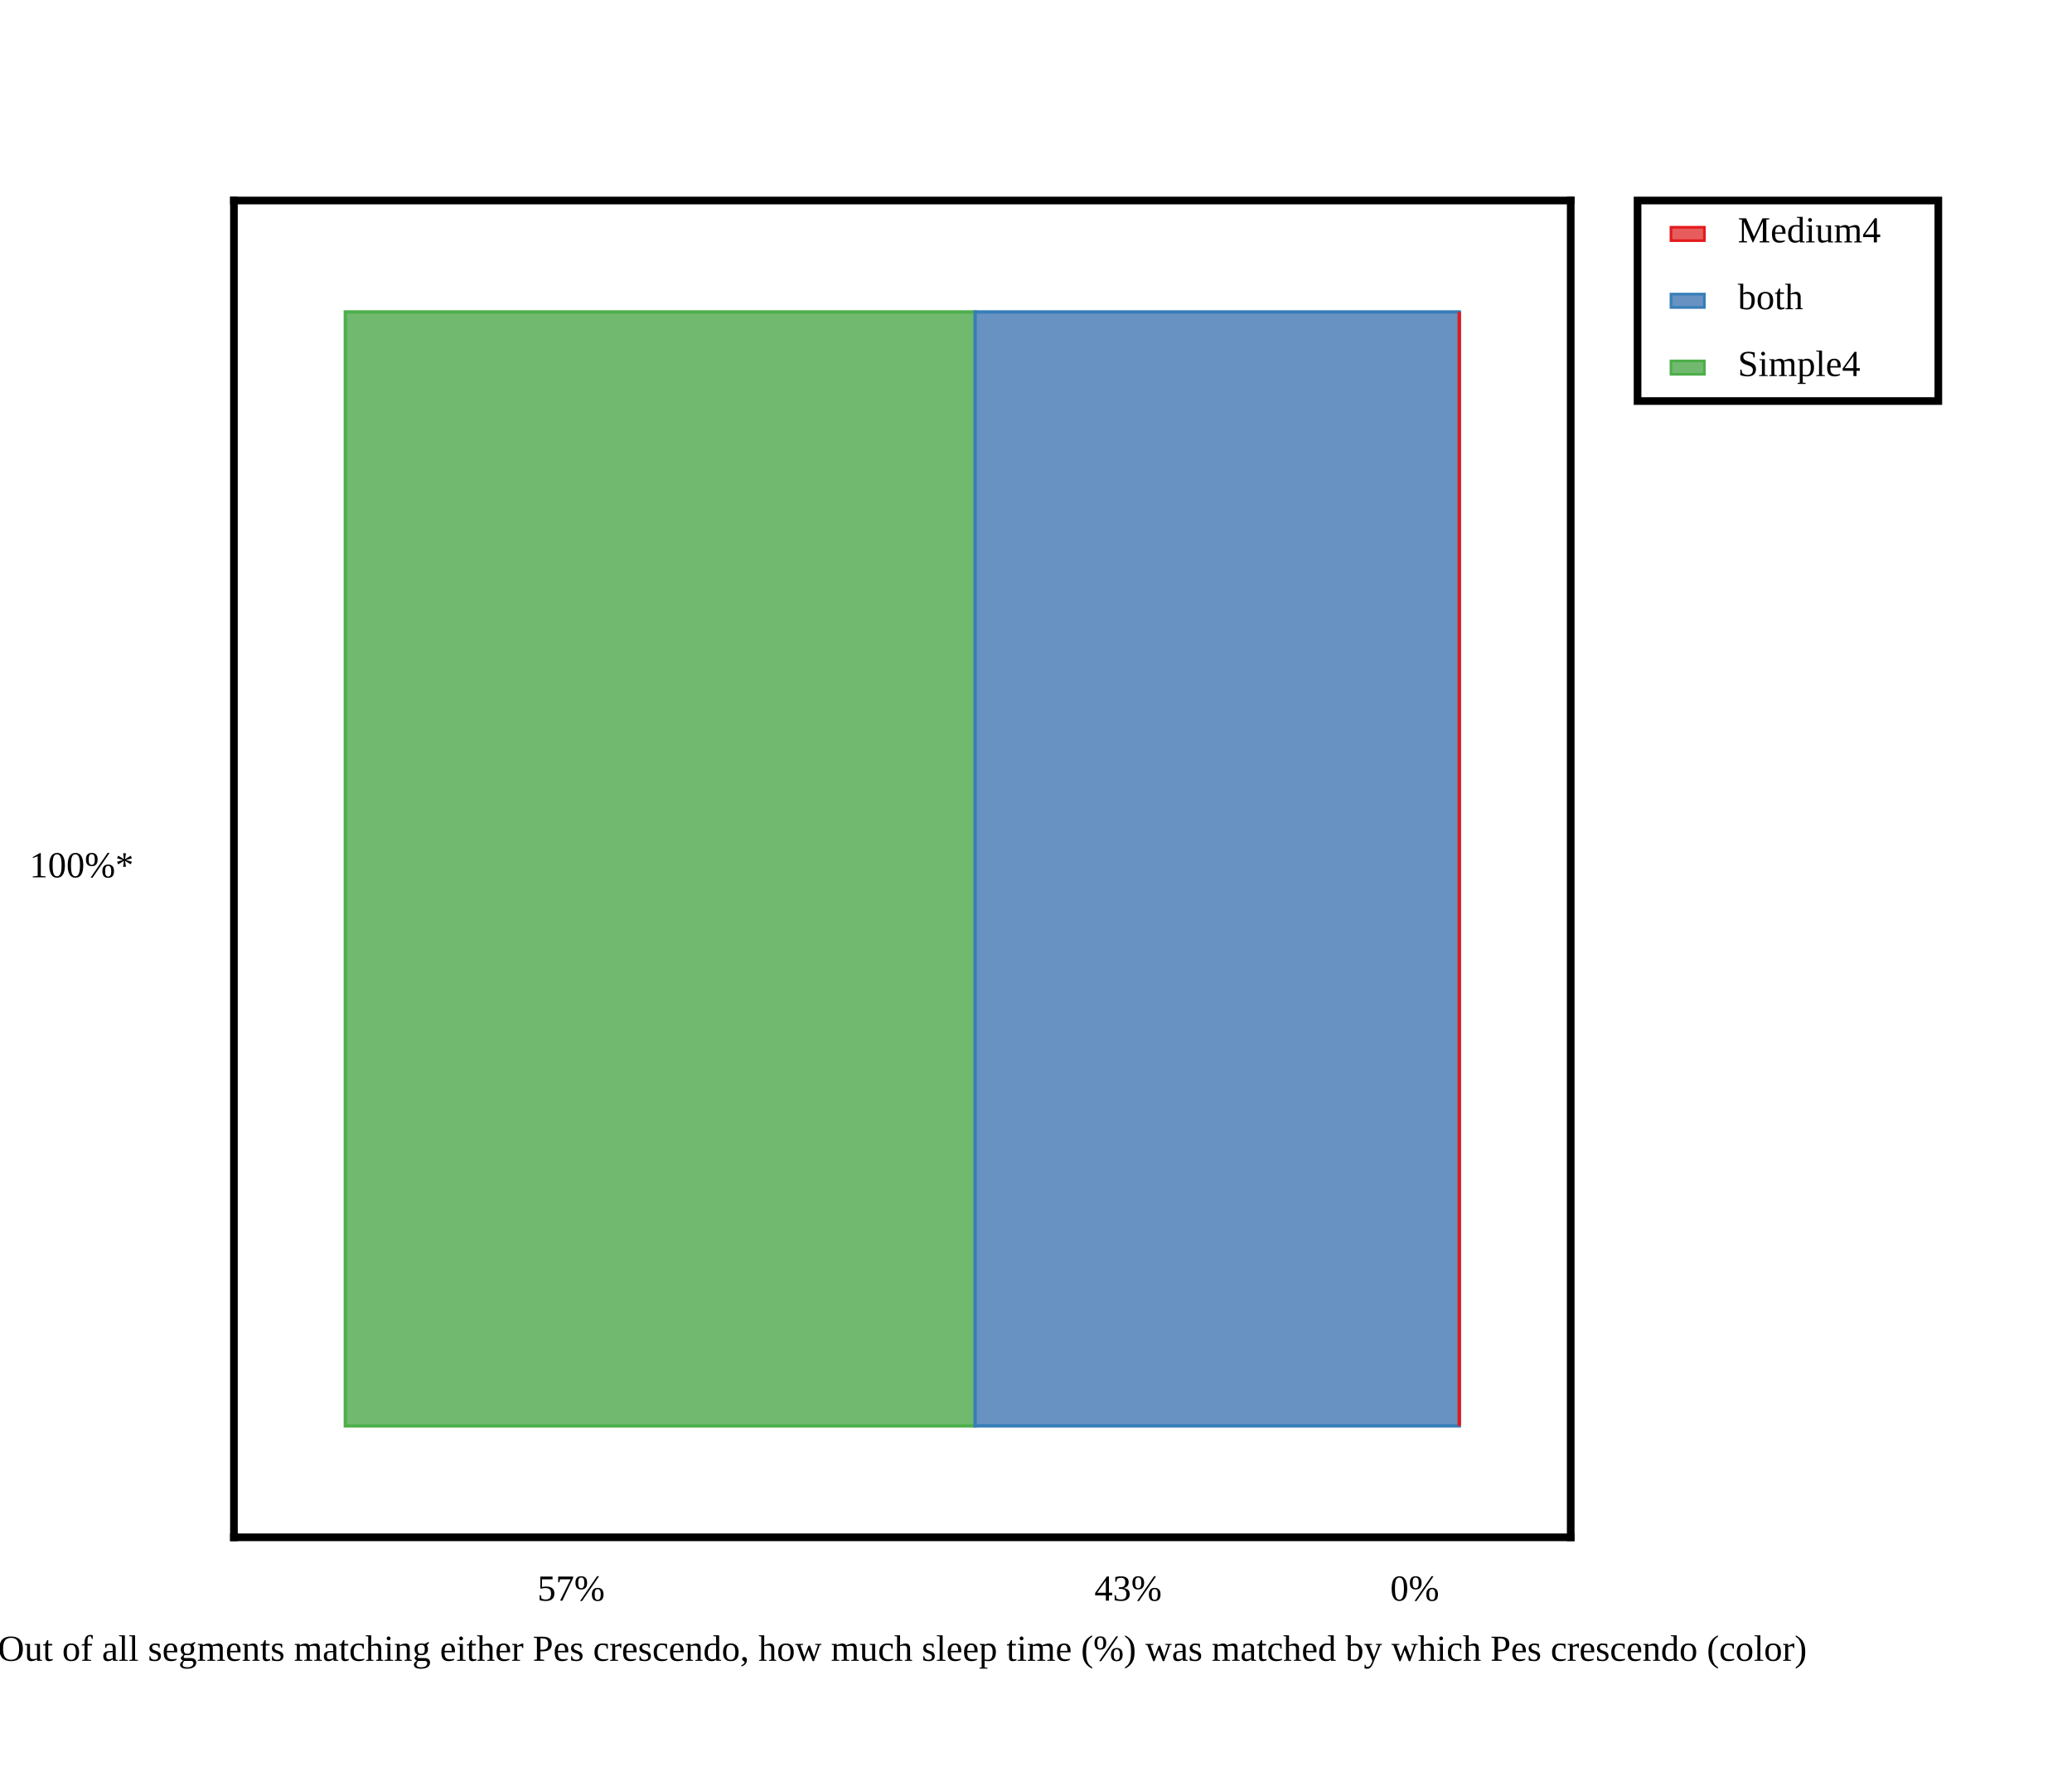
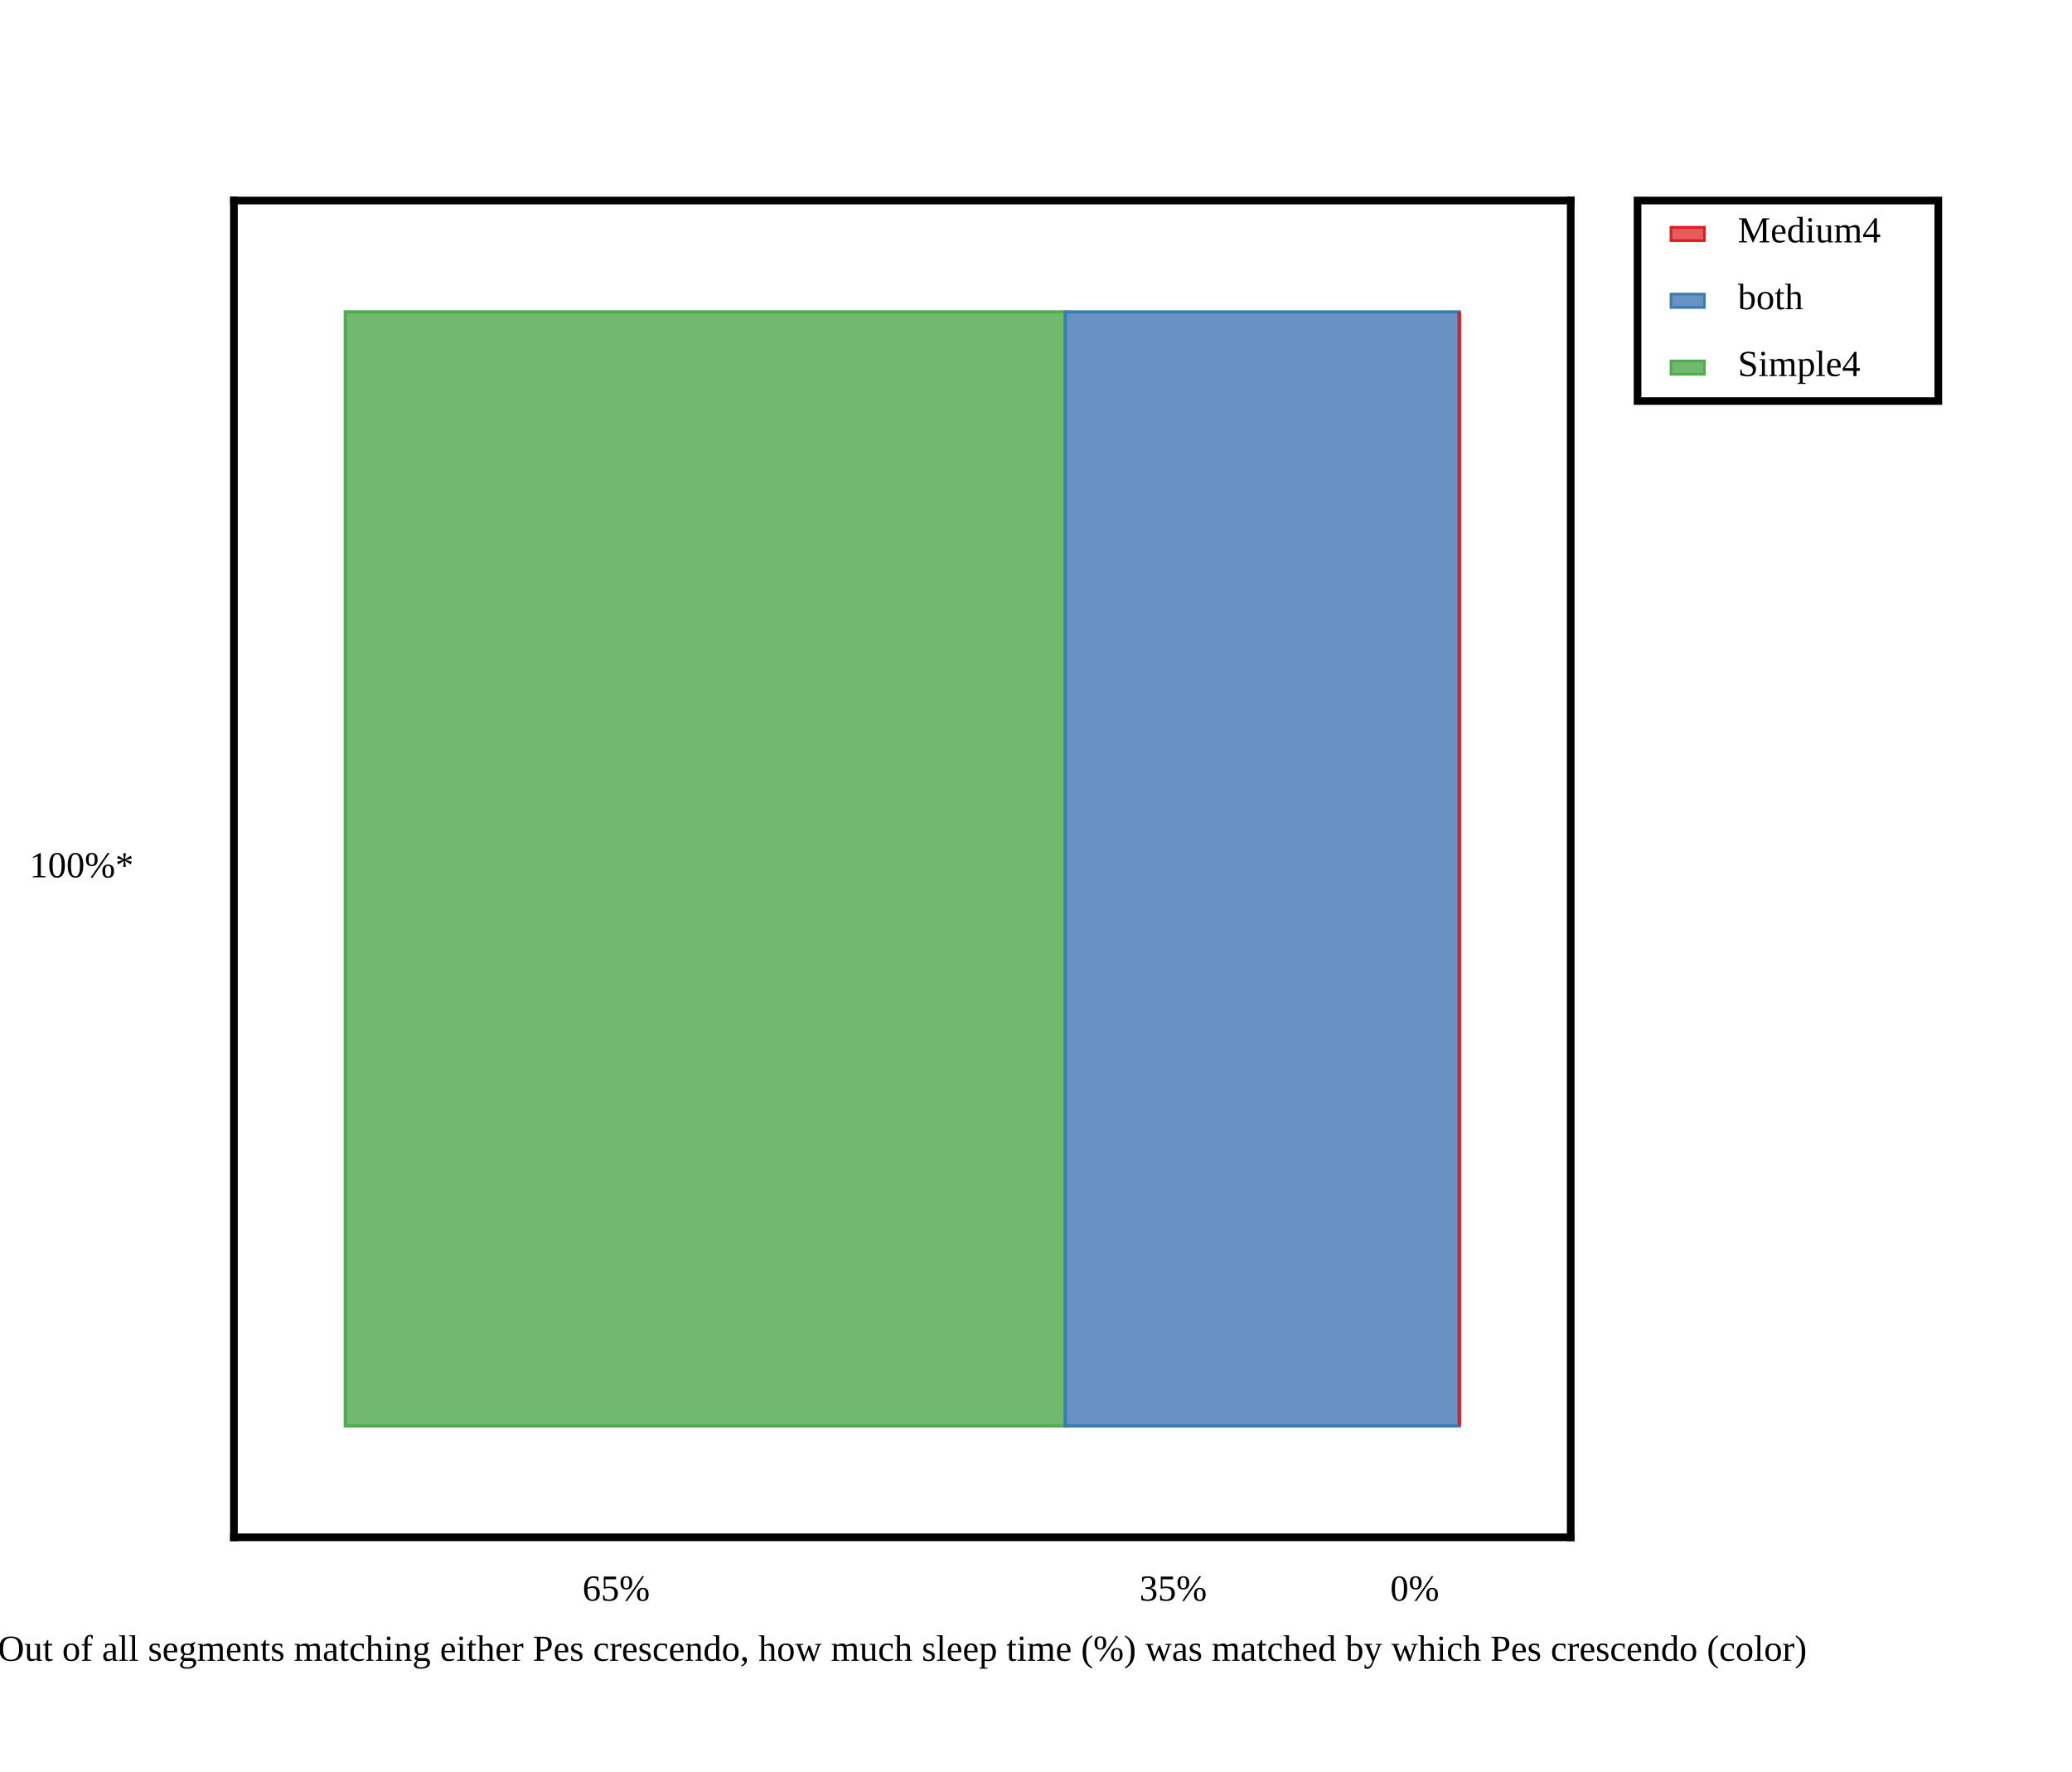
<svg xmlns="http://www.w3.org/2000/svg" height="530" stroke-opacity="1" viewBox="0.0 0.0 620 530.0" font-size="1" width="620" stroke="rgb(0,0,0)" version="1.1">
  <defs />
  <g stroke-linejoin="miter" stroke-opacity="1.0" fill-opacity="0.0" stroke="rgb(0,0,0)" stroke-width="2.293" fill="rgb(0,0,0)" stroke-linecap="square" stroke-miterlimit="10.0">
    <path d="M 70,460 v -400 M 470,460 v -400 " />
  </g>
  <g stroke-linejoin="miter" stroke-opacity="1.0" fill-opacity="1.0" font-size="11.0px" stroke="rgb(0,0,0)" stroke-width="2.293" fill="rgb(0,0,0)" stroke-linecap="butt" stroke-miterlimit="10.0">
    <text dominant-baseline="middle" transform="matrix(1,0,0,1,40,260)" stroke="none" text-anchor="end">100%*</text>
  </g>
  <g stroke-linejoin="miter" stroke-opacity="1.0" fill-opacity="0.0" stroke="rgb(0,0,0)" stroke-width="2.293" fill="rgb(0,0,0)" stroke-linecap="square" stroke-miterlimit="10.0">
    <path d="M 70,460 h 400 M 70,60 h 400 " />
  </g>
  <g stroke-linejoin="miter" stroke-opacity="1.0" fill-opacity="1.0" font-size="11.0px" stroke="rgb(0,0,0)" stroke-width="2.293" fill="rgb(0,0,0)" stroke-linecap="butt" stroke-miterlimit="10.0">
    <text dominant-baseline="text-before-edge" transform="matrix(1,0,0,1,270,490)" stroke="none" text-anchor="middle">Out of all segments matching either Pes crescendo, how much sleep time (%) was matched by which Pes crescendo (color)</text>
  </g>
  <g stroke-linejoin="miter" stroke-opacity="1.0" fill-opacity="1.0" font-size="11.0px" stroke="rgb(0,0,0)" stroke-width="2.293" fill="rgb(0,0,0)" stroke-linecap="butt" stroke-miterlimit="10.0">
    <text dominant-baseline="text-before-edge" transform="matrix(1,0,0,1,423.3333,472)" stroke="none" text-anchor="middle">0%</text>
  </g>
  <g stroke-linejoin="miter" stroke-opacity="1.0" fill-opacity="1.0" font-size="11.0px" stroke="rgb(0,0,0)" stroke-width="2.293" fill="rgb(0,0,0)" stroke-linecap="butt" stroke-miterlimit="10.0">
-     <text dominant-baseline="text-before-edge" transform="matrix(1,0,0,1,337.5591,472)" stroke="none" text-anchor="middle">43%</text>
+     <text dominant-baseline="text-before-edge" transform="matrix(1,0,0,1,351.055,472)" stroke="none" text-anchor="middle">35%</text>
  </g>
  <g stroke-linejoin="miter" stroke-opacity="1.0" fill-opacity="1.0" font-size="11.0px" stroke="rgb(0,0,0)" stroke-width="2.293" fill="rgb(0,0,0)" stroke-linecap="butt" stroke-miterlimit="10.0">
-     <text dominant-baseline="text-before-edge" transform="matrix(1,0,0,1,170.8924,472)" stroke="none" text-anchor="middle">57%</text>
+     <text dominant-baseline="text-before-edge" transform="matrix(1,0,0,1,184.3883,472)" stroke="none" text-anchor="middle">65%</text>
  </g>
  <g stroke-linejoin="miter" stroke-opacity="1.0" fill-opacity="1.0" stroke="rgb(77,175,74)" stroke-width="1.0" fill="rgb(114,185,112)" stroke-linecap="butt" stroke-miterlimit="10.0">
    <defs>
      <clipPath id="SimpleMediummyClip1">
        <path d="M 470,460 l -0,-400 h -400 l -0,400 Z" />
      </clipPath>
    </defs>
    <g clip-path="url(#SimpleMediummyClip1)">
-       <path d="M 103.333,426.667 v -333.333 h 188.452 v 333.333 Z" />
+       <path d="M 103.333,426.667 v -333.333 h 215.443 v 333.333 Z" />
    </g>
  </g>
  <g stroke-linejoin="miter" stroke-opacity="1.0" fill-opacity="1.0" stroke="rgb(55,126,184)" stroke-width="1.0" fill="rgb(103,146,193)" stroke-linecap="butt" stroke-miterlimit="10.0">
    <defs>
      <clipPath id="SimpleMediummyClip2">
        <path d="M 470,460 l -0,-400 h -400 l -0,400 Z" />
      </clipPath>
    </defs>
    <g clip-path="url(#SimpleMediummyClip2)">
-       <path d="M 291.785,426.667 v -333.333 h 144.882 v 333.333 Z" />
+       <path d="M 318.777,426.667 v -333.333 h 117.89 v 333.333 Z" />
    </g>
  </g>
  <g stroke-linejoin="miter" stroke-opacity="1.0" fill-opacity="1.0" stroke="rgb(228,26,28)" stroke-width="1.0" fill="rgb(231,93,93)" stroke-linecap="butt" stroke-miterlimit="10.0">
    <defs>
      <clipPath id="SimpleMediummyClip3">
        <path d="M 470,460 l -0,-400 h -400 l -0,400 Z" />
      </clipPath>
    </defs>
    <g clip-path="url(#SimpleMediummyClip3)">
      <path d="M 436.667,426.667 v -333.333 h 0 v 333.333 Z" />
    </g>
  </g>
  <g stroke-linejoin="miter" stroke-opacity="1.0" fill-opacity="1.0" font-size="11.0px" stroke="rgb(0,0,0)" stroke-width="2.293" fill="rgb(0,0,0)" stroke-linecap="butt" stroke-miterlimit="10.0">
    <text dominant-baseline="text-after-edge" transform="matrix(1,0,0,1,270,40)" stroke="none" text-anchor="middle" />
  </g>
  <g stroke-linejoin="miter" stroke-opacity="1.0" fill-opacity="0.0" stroke="rgb(0,0,0)" stroke-width="2.293" fill="rgb(0,0,0)" stroke-linecap="butt" stroke-miterlimit="10.0">
    <path d="M 580,120 l -0,-60 h -90 l -0,60 Z" />
  </g>
  <g stroke-linejoin="miter" stroke-opacity="1.0" fill-opacity="1.0" font-size="11.0px" stroke="rgb(0,0,0)" stroke-width="2.293" fill="rgb(0,0,0)" stroke-linecap="butt" stroke-miterlimit="10.0">
    <text dominant-baseline="middle" transform="matrix(1,0,0,1,520,110)" stroke="none" text-anchor="start">Simple4</text>
  </g>
  <g stroke-linejoin="miter" stroke-opacity="1.0" fill-opacity="1.0" stroke="rgb(77,175,74)" stroke-width="0.8" fill="rgb(114,185,112)" stroke-linecap="butt" stroke-miterlimit="10.0">
    <path d="M 500,108 l 10,0 v 4 l -10,0 Z" />
  </g>
  <g stroke-linejoin="miter" stroke-opacity="1.0" fill-opacity="1.0" font-size="11.0px" stroke="rgb(0,0,0)" stroke-width="2.293" fill="rgb(0,0,0)" stroke-linecap="butt" stroke-miterlimit="10.0">
    <text dominant-baseline="middle" transform="matrix(1,0,0,1,520,90)" stroke="none" text-anchor="start">both</text>
  </g>
  <g stroke-linejoin="miter" stroke-opacity="1.0" fill-opacity="1.0" stroke="rgb(55,126,184)" stroke-width="0.8" fill="rgb(103,146,193)" stroke-linecap="butt" stroke-miterlimit="10.0">
    <path d="M 500,88 l 10,0 v 4 l -10,0 Z" />
  </g>
  <g stroke-linejoin="miter" stroke-opacity="1.0" fill-opacity="1.0" font-size="11.0px" stroke="rgb(0,0,0)" stroke-width="2.293" fill="rgb(0,0,0)" stroke-linecap="butt" stroke-miterlimit="10.0">
    <text dominant-baseline="middle" transform="matrix(1,0,0,1,520,70)" stroke="none" text-anchor="start">Medium4</text>
  </g>
  <g stroke-linejoin="miter" stroke-opacity="1.0" fill-opacity="1.0" stroke="rgb(228,26,28)" stroke-width="0.8" fill="rgb(231,93,93)" stroke-linecap="butt" stroke-miterlimit="10.0">
    <path d="M 500,68 l 10,0 v 4 l -10,0 Z" />
  </g>
</svg>
